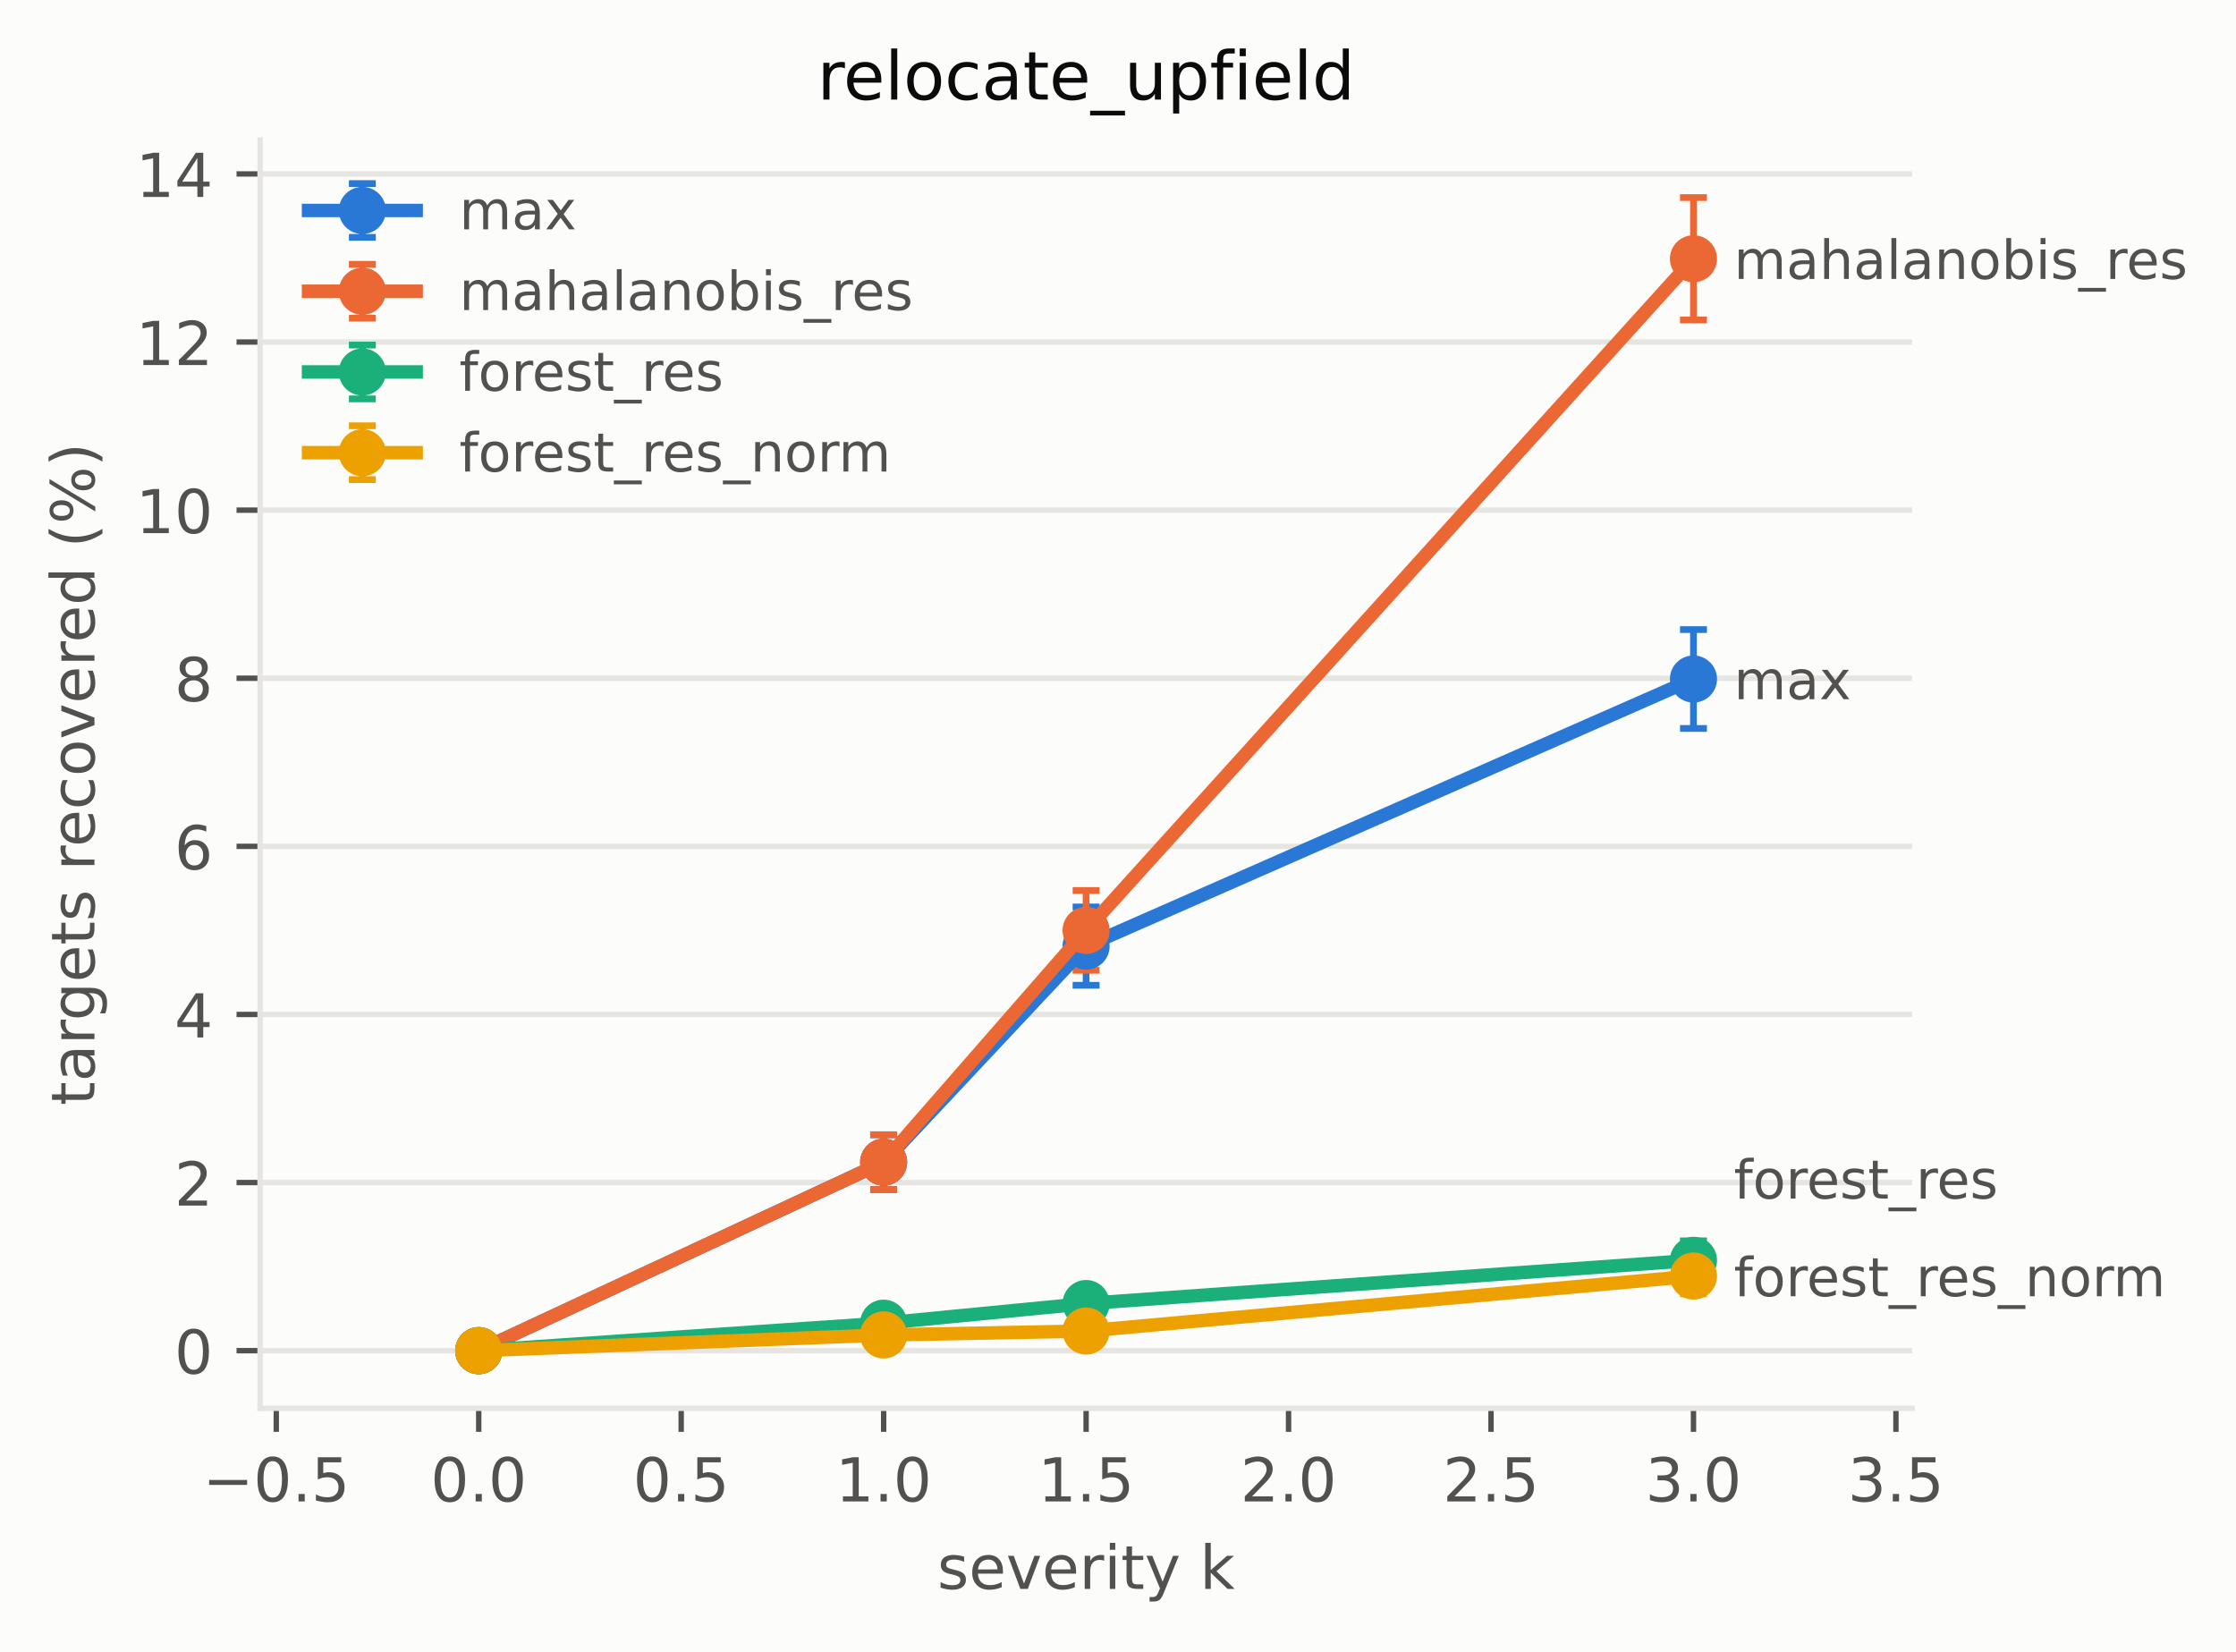
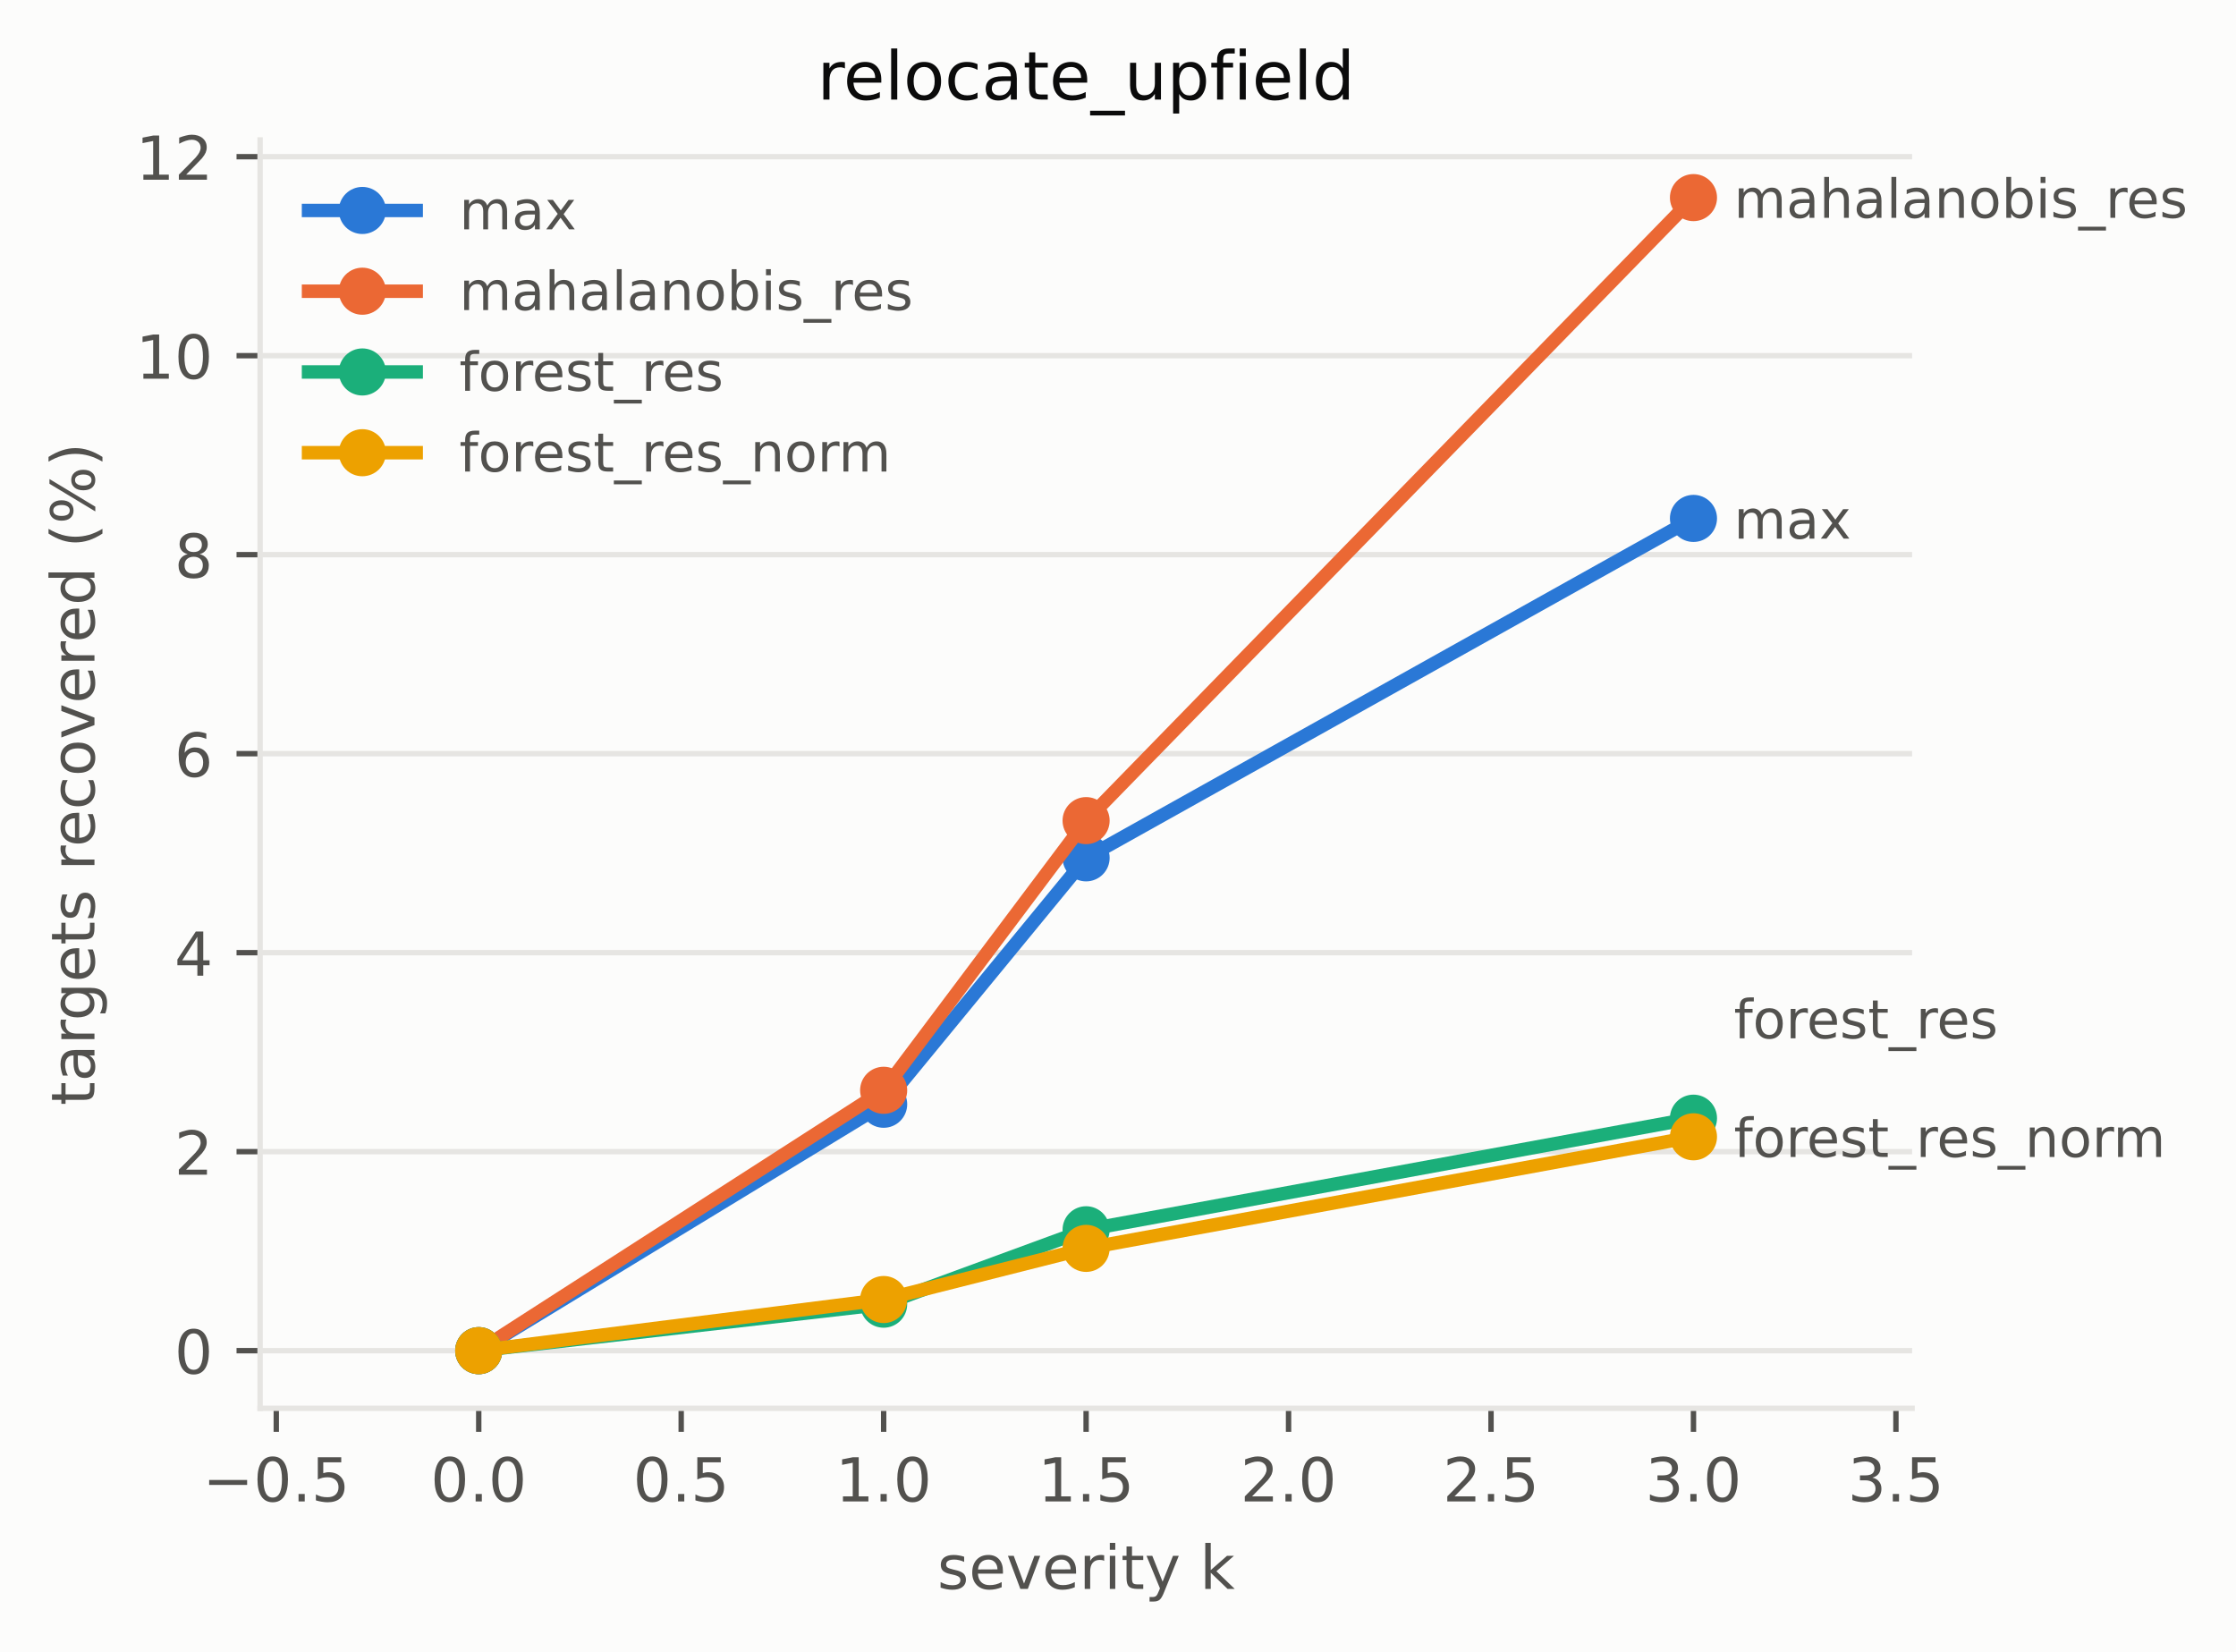
<svg xmlns="http://www.w3.org/2000/svg" xmlns:xlink="http://www.w3.org/1999/xlink" width="332.307pt" height="245.495pt" viewBox="0 0 332.307 245.495" version="1.1">
  <defs>
    <style type="text/css">*{stroke-linejoin: round; stroke-linecap: butt}</style>
  </defs>
  <g id="figure_1">
    <g id="patch_1">
      <path d="M 0 245.495 L 332.307 245.495 L 332.307 0 L 0 0 z " style="fill: #fcfcfb" />
    </g>
    <g id="axes_1">
      <g id="patch_2">
        <path d="M 38.653 209.294 L 284.173 209.294 L 284.173 20.798 L 38.653 20.798 z " style="fill: #fcfcfb" />
      </g>
      <g id="matplotlib.axis_1">
        <g id="xtick_1">
          <g id="line2d_1">
            <defs>
              <path id="m1c0cf310b4" d="M 0 0 L 0 3.5 " style="stroke: #52514e; stroke-width: 0.8" />
            </defs>
            <g>
              <use xlink:href="#m1c0cf310b4" x="41.06" y="209.294" style="fill: #52514e; stroke: #52514e; stroke-width: 0.8" />
            </g>
          </g>
          <g id="text_1">
            <text style="font-size: 9px; font-family: 'DejaVu Sans', 'Bitstream Vera Sans', 'Computer Modern Sans Serif', 'Lucida Grande', 'Verdana', 'Geneva', 'Lucid', 'Arial', 'Helvetica', 'Avant Garde', sans-serif; text-anchor: middle; fill: #52514e" x="41.06" y="223.132" transform="rotate(-0 41.06026 223.1323)">−0.5</text>
          </g>
        </g>
        <g id="xtick_2">
          <g id="line2d_2">
            <g>
              <use xlink:href="#m1c0cf310b4" x="71.148" y="209.294" style="fill: #52514e; stroke: #52514e; stroke-width: 0.8" />
            </g>
          </g>
          <g id="text_2">
            <text style="font-size: 9px; font-family: 'DejaVu Sans', 'Bitstream Vera Sans', 'Computer Modern Sans Serif', 'Lucida Grande', 'Verdana', 'Geneva', 'Lucid', 'Arial', 'Helvetica', 'Avant Garde', sans-serif; text-anchor: middle; fill: #52514e" x="71.148" y="223.132" transform="rotate(-0 71.1485 223.1323)">0.0</text>
          </g>
        </g>
        <g id="xtick_3">
          <g id="line2d_3">
            <g>
              <use xlink:href="#m1c0cf310b4" x="101.237" y="209.294" style="fill: #52514e; stroke: #52514e; stroke-width: 0.8" />
            </g>
          </g>
          <g id="text_3">
            <text style="font-size: 9px; font-family: 'DejaVu Sans', 'Bitstream Vera Sans', 'Computer Modern Sans Serif', 'Lucida Grande', 'Verdana', 'Geneva', 'Lucid', 'Arial', 'Helvetica', 'Avant Garde', sans-serif; text-anchor: middle; fill: #52514e" x="101.237" y="223.132" transform="rotate(-0 101.2367 223.1323)">0.5</text>
          </g>
        </g>
        <g id="xtick_4">
          <g id="line2d_4">
            <g>
              <use xlink:href="#m1c0cf310b4" x="131.325" y="209.294" style="fill: #52514e; stroke: #52514e; stroke-width: 0.8" />
            </g>
          </g>
          <g id="text_4">
            <text style="font-size: 9px; font-family: 'DejaVu Sans', 'Bitstream Vera Sans', 'Computer Modern Sans Serif', 'Lucida Grande', 'Verdana', 'Geneva', 'Lucid', 'Arial', 'Helvetica', 'Avant Garde', sans-serif; text-anchor: middle; fill: #52514e" x="131.325" y="223.132" transform="rotate(-0 131.325 223.1323)">1.0</text>
          </g>
        </g>
        <g id="xtick_5">
          <g id="line2d_5">
            <g>
              <use xlink:href="#m1c0cf310b4" x="161.413" y="209.294" style="fill: #52514e; stroke: #52514e; stroke-width: 0.8" />
            </g>
          </g>
          <g id="text_5">
            <text style="font-size: 9px; font-family: 'DejaVu Sans', 'Bitstream Vera Sans', 'Computer Modern Sans Serif', 'Lucida Grande', 'Verdana', 'Geneva', 'Lucid', 'Arial', 'Helvetica', 'Avant Garde', sans-serif; text-anchor: middle; fill: #52514e" x="161.413" y="223.132" transform="rotate(-0 161.4132 223.1323)">1.5</text>
          </g>
        </g>
        <g id="xtick_6">
          <g id="line2d_6">
            <g>
              <use xlink:href="#m1c0cf310b4" x="191.501" y="209.294" style="fill: #52514e; stroke: #52514e; stroke-width: 0.8" />
            </g>
          </g>
          <g id="text_6">
            <text style="font-size: 9px; font-family: 'DejaVu Sans', 'Bitstream Vera Sans', 'Computer Modern Sans Serif', 'Lucida Grande', 'Verdana', 'Geneva', 'Lucid', 'Arial', 'Helvetica', 'Avant Garde', sans-serif; text-anchor: middle; fill: #52514e" x="191.501" y="223.132" transform="rotate(-0 191.5014 223.1323)">2.0</text>
          </g>
        </g>
        <g id="xtick_7">
          <g id="line2d_7">
            <g>
              <use xlink:href="#m1c0cf310b4" x="221.59" y="209.294" style="fill: #52514e; stroke: #52514e; stroke-width: 0.8" />
            </g>
          </g>
          <g id="text_7">
            <text style="font-size: 9px; font-family: 'DejaVu Sans', 'Bitstream Vera Sans', 'Computer Modern Sans Serif', 'Lucida Grande', 'Verdana', 'Geneva', 'Lucid', 'Arial', 'Helvetica', 'Avant Garde', sans-serif; text-anchor: middle; fill: #52514e" x="221.59" y="223.132" transform="rotate(-0 221.5897 223.1323)">2.5</text>
          </g>
        </g>
        <g id="xtick_8">
          <g id="line2d_8">
            <g>
              <use xlink:href="#m1c0cf310b4" x="251.678" y="209.294" style="fill: #52514e; stroke: #52514e; stroke-width: 0.8" />
            </g>
          </g>
          <g id="text_8">
            <text style="font-size: 9px; font-family: 'DejaVu Sans', 'Bitstream Vera Sans', 'Computer Modern Sans Serif', 'Lucida Grande', 'Verdana', 'Geneva', 'Lucid', 'Arial', 'Helvetica', 'Avant Garde', sans-serif; text-anchor: middle; fill: #52514e" x="251.678" y="223.132" transform="rotate(-0 251.6779 223.1323)">3.0</text>
          </g>
        </g>
        <g id="xtick_9">
          <g id="line2d_9">
            <g>
              <use xlink:href="#m1c0cf310b4" x="281.766" y="209.294" style="fill: #52514e; stroke: #52514e; stroke-width: 0.8" />
            </g>
          </g>
          <g id="text_9">
            <text style="font-size: 9px; font-family: 'DejaVu Sans', 'Bitstream Vera Sans', 'Computer Modern Sans Serif', 'Lucida Grande', 'Verdana', 'Geneva', 'Lucid', 'Arial', 'Helvetica', 'Avant Garde', sans-serif; text-anchor: middle; fill: #52514e" x="281.766" y="223.132" transform="rotate(-0 281.7661 223.1323)">3.5</text>
          </g>
        </g>
        <g id="text_10">
          <text style="font-size: 9px; font-family: 'DejaVu Sans', 'Bitstream Vera Sans', 'Computer Modern Sans Serif', 'Lucida Grande', 'Verdana', 'Geneva', 'Lucid', 'Arial', 'Helvetica', 'Avant Garde', sans-serif; text-anchor: middle; fill: #52514e" x="161.413" y="236.133" transform="rotate(-0 161.4132 236.133)">severity k</text>
        </g>
      </g>
      <g id="matplotlib.axis_2">
        <g id="ytick_1">
          <g id="line2d_10">
            <path d="M 38.653 200.726 L 284.173 200.726 " clip-path="url(#pa09d93c2f1)" style="fill: none; stroke: #e6e5e2; stroke-width: 0.8; stroke-linecap: square" />
          </g>
          <g id="line2d_11">
            <defs>
              <path id="m9482fce99a" d="M 0 0 L -3.5 0 " style="stroke: #52514e; stroke-width: 0.8" />
            </defs>
            <g>
              <use xlink:href="#m9482fce99a" x="38.653" y="200.726" style="fill: #52514e; stroke: #52514e; stroke-width: 0.8" />
            </g>
          </g>
          <g id="text_11">
            <text style="font-size: 9px; font-family: 'DejaVu Sans', 'Bitstream Vera Sans', 'Computer Modern Sans Serif', 'Lucida Grande', 'Verdana', 'Geneva', 'Lucid', 'Arial', 'Helvetica', 'Avant Garde', sans-serif; text-anchor: end; fill: #52514e" x="31.653" y="204.145" transform="rotate(-0 31.6532 204.1454)">0</text>
          </g>
        </g>
        <g id="ytick_2">
          <g id="line2d_12">
-             <path d="M 38.653 175.744 L 284.173 175.744 " clip-path="url(#pa09d93c2f1)" style="fill: none; stroke: #e6e5e2; stroke-width: 0.8; stroke-linecap: square" />
+             <path d="M 38.653 171.153 L 284.173 171.153 " clip-path="url(#pa09d93c2f1)" style="fill: none; stroke: #e6e5e2; stroke-width: 0.8; stroke-linecap: square" />
          </g>
          <g id="line2d_13">
            <g>
-               <use xlink:href="#m9482fce99a" x="38.653" y="175.744" style="fill: #52514e; stroke: #52514e; stroke-width: 0.8" />
+               <use xlink:href="#m9482fce99a" x="38.653" y="171.153" style="fill: #52514e; stroke: #52514e; stroke-width: 0.8" />
            </g>
          </g>
          <g id="text_12">
-             <text style="font-size: 9px; font-family: 'DejaVu Sans', 'Bitstream Vera Sans', 'Computer Modern Sans Serif', 'Lucida Grande', 'Verdana', 'Geneva', 'Lucid', 'Arial', 'Helvetica', 'Avant Garde', sans-serif; text-anchor: end; fill: #52514e" x="31.653" y="179.163" transform="rotate(-0 31.6532 179.1628)">2</text>
+             <text style="font-size: 9px; font-family: 'DejaVu Sans', 'Bitstream Vera Sans', 'Computer Modern Sans Serif', 'Lucida Grande', 'Verdana', 'Geneva', 'Lucid', 'Arial', 'Helvetica', 'Avant Garde', sans-serif; text-anchor: end; fill: #52514e" x="31.653" y="174.572" transform="rotate(-0 31.6532 174.572)">2</text>
          </g>
        </g>
        <g id="ytick_3">
          <g id="line2d_14">
-             <path d="M 38.653 150.761 L 284.173 150.761 " clip-path="url(#pa09d93c2f1)" style="fill: none; stroke: #e6e5e2; stroke-width: 0.8; stroke-linecap: square" />
+             <path d="M 38.653 141.58 L 284.173 141.58 " clip-path="url(#pa09d93c2f1)" style="fill: none; stroke: #e6e5e2; stroke-width: 0.8; stroke-linecap: square" />
          </g>
          <g id="line2d_15">
            <g>
-               <use xlink:href="#m9482fce99a" x="38.653" y="150.761" style="fill: #52514e; stroke: #52514e; stroke-width: 0.8" />
+               <use xlink:href="#m9482fce99a" x="38.653" y="141.58" style="fill: #52514e; stroke: #52514e; stroke-width: 0.8" />
            </g>
          </g>
          <g id="text_13">
-             <text style="font-size: 9px; font-family: 'DejaVu Sans', 'Bitstream Vera Sans', 'Computer Modern Sans Serif', 'Lucida Grande', 'Verdana', 'Geneva', 'Lucid', 'Arial', 'Helvetica', 'Avant Garde', sans-serif; text-anchor: end; fill: #52514e" x="31.653" y="154.18" transform="rotate(-0 31.6532 154.1803)">4</text>
+             <text style="font-size: 9px; font-family: 'DejaVu Sans', 'Bitstream Vera Sans', 'Computer Modern Sans Serif', 'Lucida Grande', 'Verdana', 'Geneva', 'Lucid', 'Arial', 'Helvetica', 'Avant Garde', sans-serif; text-anchor: end; fill: #52514e" x="31.653" y="144.999" transform="rotate(-0 31.6532 144.9985)">4</text>
          </g>
        </g>
        <g id="ytick_4">
          <g id="line2d_16">
-             <path d="M 38.653 125.779 L 284.173 125.779 " clip-path="url(#pa09d93c2f1)" style="fill: none; stroke: #e6e5e2; stroke-width: 0.8; stroke-linecap: square" />
+             <path d="M 38.653 112.006 L 284.173 112.006 " clip-path="url(#pa09d93c2f1)" style="fill: none; stroke: #e6e5e2; stroke-width: 0.8; stroke-linecap: square" />
          </g>
          <g id="line2d_17">
            <g>
-               <use xlink:href="#m9482fce99a" x="38.653" y="125.779" style="fill: #52514e; stroke: #52514e; stroke-width: 0.8" />
+               <use xlink:href="#m9482fce99a" x="38.653" y="112.006" style="fill: #52514e; stroke: #52514e; stroke-width: 0.8" />
            </g>
          </g>
          <g id="text_14">
-             <text style="font-size: 9px; font-family: 'DejaVu Sans', 'Bitstream Vera Sans', 'Computer Modern Sans Serif', 'Lucida Grande', 'Verdana', 'Geneva', 'Lucid', 'Arial', 'Helvetica', 'Avant Garde', sans-serif; text-anchor: end; fill: #52514e" x="31.653" y="129.198" transform="rotate(-0 31.6532 129.1977)">6</text>
+             <text style="font-size: 9px; font-family: 'DejaVu Sans', 'Bitstream Vera Sans', 'Computer Modern Sans Serif', 'Lucida Grande', 'Verdana', 'Geneva', 'Lucid', 'Arial', 'Helvetica', 'Avant Garde', sans-serif; text-anchor: end; fill: #52514e" x="31.653" y="115.425" transform="rotate(-0 31.6532 115.4251)">6</text>
          </g>
        </g>
        <g id="ytick_5">
          <g id="line2d_18">
-             <path d="M 38.653 100.796 L 284.173 100.796 " clip-path="url(#pa09d93c2f1)" style="fill: none; stroke: #e6e5e2; stroke-width: 0.8; stroke-linecap: square" />
+             <path d="M 38.653 82.433 L 284.173 82.433 " clip-path="url(#pa09d93c2f1)" style="fill: none; stroke: #e6e5e2; stroke-width: 0.8; stroke-linecap: square" />
          </g>
          <g id="line2d_19">
            <g>
-               <use xlink:href="#m9482fce99a" x="38.653" y="100.796" style="fill: #52514e; stroke: #52514e; stroke-width: 0.8" />
+               <use xlink:href="#m9482fce99a" x="38.653" y="82.433" style="fill: #52514e; stroke: #52514e; stroke-width: 0.8" />
            </g>
          </g>
          <g id="text_15">
-             <text style="font-size: 9px; font-family: 'DejaVu Sans', 'Bitstream Vera Sans', 'Computer Modern Sans Serif', 'Lucida Grande', 'Verdana', 'Geneva', 'Lucid', 'Arial', 'Helvetica', 'Avant Garde', sans-serif; text-anchor: end; fill: #52514e" x="31.653" y="104.215" transform="rotate(-0 31.6532 104.2152)">8</text>
+             <text style="font-size: 9px; font-family: 'DejaVu Sans', 'Bitstream Vera Sans', 'Computer Modern Sans Serif', 'Lucida Grande', 'Verdana', 'Geneva', 'Lucid', 'Arial', 'Helvetica', 'Avant Garde', sans-serif; text-anchor: end; fill: #52514e" x="31.653" y="85.852" transform="rotate(-0 31.6532 85.8517)">8</text>
          </g>
        </g>
        <g id="ytick_6">
          <g id="line2d_20">
-             <path d="M 38.653 75.814 L 284.173 75.814 " clip-path="url(#pa09d93c2f1)" style="fill: none; stroke: #e6e5e2; stroke-width: 0.8; stroke-linecap: square" />
+             <path d="M 38.653 52.859 L 284.173 52.859 " clip-path="url(#pa09d93c2f1)" style="fill: none; stroke: #e6e5e2; stroke-width: 0.8; stroke-linecap: square" />
          </g>
          <g id="line2d_21">
            <g>
-               <use xlink:href="#m9482fce99a" x="38.653" y="75.814" style="fill: #52514e; stroke: #52514e; stroke-width: 0.8" />
+               <use xlink:href="#m9482fce99a" x="38.653" y="52.859" style="fill: #52514e; stroke: #52514e; stroke-width: 0.8" />
            </g>
          </g>
          <g id="text_16">
-             <text style="font-size: 9px; font-family: 'DejaVu Sans', 'Bitstream Vera Sans', 'Computer Modern Sans Serif', 'Lucida Grande', 'Verdana', 'Geneva', 'Lucid', 'Arial', 'Helvetica', 'Avant Garde', sans-serif; text-anchor: end; fill: #52514e" x="31.653" y="79.233" transform="rotate(-0 31.6532 79.23263)">10</text>
+             <text style="font-size: 9px; font-family: 'DejaVu Sans', 'Bitstream Vera Sans', 'Computer Modern Sans Serif', 'Lucida Grande', 'Verdana', 'Geneva', 'Lucid', 'Arial', 'Helvetica', 'Avant Garde', sans-serif; text-anchor: end; fill: #52514e" x="31.653" y="56.278" transform="rotate(-0 31.6532 56.27829)">10</text>
          </g>
        </g>
        <g id="ytick_7">
          <g id="line2d_22">
-             <path d="M 38.653 50.831 L 284.173 50.831 " clip-path="url(#pa09d93c2f1)" style="fill: none; stroke: #e6e5e2; stroke-width: 0.8; stroke-linecap: square" />
+             <path d="M 38.653 23.286 L 284.173 23.286 " clip-path="url(#pa09d93c2f1)" style="fill: none; stroke: #e6e5e2; stroke-width: 0.8; stroke-linecap: square" />
          </g>
          <g id="line2d_23">
            <g>
-               <use xlink:href="#m9482fce99a" x="38.653" y="50.831" style="fill: #52514e; stroke: #52514e; stroke-width: 0.8" />
+               <use xlink:href="#m9482fce99a" x="38.653" y="23.286" style="fill: #52514e; stroke: #52514e; stroke-width: 0.8" />
            </g>
          </g>
          <g id="text_17">
-             <text style="font-size: 9px; font-family: 'DejaVu Sans', 'Bitstream Vera Sans', 'Computer Modern Sans Serif', 'Lucida Grande', 'Verdana', 'Geneva', 'Lucid', 'Arial', 'Helvetica', 'Avant Garde', sans-serif; text-anchor: end; fill: #52514e" x="31.653" y="54.25" transform="rotate(-0 31.6532 54.25008)">12</text>
-           </g>
-         </g>
-         <g id="ytick_8">
-           <g id="line2d_24">
-             <path d="M 38.653 25.849 L 284.173 25.849 " clip-path="url(#pa09d93c2f1)" style="fill: none; stroke: #e6e5e2; stroke-width: 0.8; stroke-linecap: square" />
-           </g>
-           <g id="line2d_25">
-             <g>
-               <use xlink:href="#m9482fce99a" x="38.653" y="25.849" style="fill: #52514e; stroke: #52514e; stroke-width: 0.8" />
-             </g>
-           </g>
-           <g id="text_18">
-             <text style="font-size: 9px; font-family: 'DejaVu Sans', 'Bitstream Vera Sans', 'Computer Modern Sans Serif', 'Lucida Grande', 'Verdana', 'Geneva', 'Lucid', 'Arial', 'Helvetica', 'Avant Garde', sans-serif; text-anchor: end; fill: #52514e" x="31.653" y="29.268" transform="rotate(-0 31.6532 29.26753)">14</text>
-           </g>
-         </g>
-         <g id="text_19">
+             <text style="font-size: 9px; font-family: 'DejaVu Sans', 'Bitstream Vera Sans', 'Computer Modern Sans Serif', 'Lucida Grande', 'Verdana', 'Geneva', 'Lucid', 'Arial', 'Helvetica', 'Avant Garde', sans-serif; text-anchor: end; fill: #52514e" x="31.653" y="26.705" transform="rotate(-0 31.6532 26.70487)">12</text>
+           </g>
+         </g>
+         <g id="text_18">
          <text style="font-size: 9px; font-family: 'DejaVu Sans', 'Bitstream Vera Sans', 'Computer Modern Sans Serif', 'Lucida Grande', 'Verdana', 'Geneva', 'Lucid', 'Arial', 'Helvetica', 'Avant Garde', sans-serif; text-anchor: middle; fill: #52514e" x="14.039" y="115.046" transform="rotate(-90 14.03859 115.0464)">targets recovered (%)</text>
        </g>
      </g>
-       <g id="LineCollection_1">
-         <path d="M 71.148 200.726 L 71.148 200.726 " clip-path="url(#pa09d93c2f1)" style="fill: none; stroke: #2a78d6" />
-         <path d="M 131.325 176.78 L 131.325 168.637 " clip-path="url(#pa09d93c2f1)" style="fill: none; stroke: #2a78d6" />
-         <path d="M 161.413 146.427 L 161.413 134.783 " clip-path="url(#pa09d93c2f1)" style="fill: none; stroke: #2a78d6" />
-         <path d="M 251.678 108.26 L 251.678 93.566 " clip-path="url(#pa09d93c2f1)" style="fill: none; stroke: #2a78d6" />
-       </g>
-       <g id="line2d_26">
-         <defs>
-           <path id="m4d4933773e" d="M 2 0 L -2 -0 " style="stroke: #2a78d6" />
-         </defs>
-         <g clip-path="url(#pa09d93c2f1)">
-           <use xlink:href="#m4d4933773e" x="71.148" y="200.726" style="fill: #2a78d6; stroke: #2a78d6" />
-           <use xlink:href="#m4d4933773e" x="131.325" y="176.78" style="fill: #2a78d6; stroke: #2a78d6" />
-           <use xlink:href="#m4d4933773e" x="161.413" y="146.427" style="fill: #2a78d6; stroke: #2a78d6" />
-           <use xlink:href="#m4d4933773e" x="251.678" y="108.26" style="fill: #2a78d6; stroke: #2a78d6" />
-         </g>
-       </g>
-       <g id="line2d_27">
-         <g clip-path="url(#pa09d93c2f1)">
-           <use xlink:href="#m4d4933773e" x="71.148" y="200.726" style="fill: #2a78d6; stroke: #2a78d6" />
-           <use xlink:href="#m4d4933773e" x="131.325" y="168.637" style="fill: #2a78d6; stroke: #2a78d6" />
-           <use xlink:href="#m4d4933773e" x="161.413" y="134.783" style="fill: #2a78d6; stroke: #2a78d6" />
-           <use xlink:href="#m4d4933773e" x="251.678" y="93.566" style="fill: #2a78d6; stroke: #2a78d6" />
-         </g>
-       </g>
-       <g id="LineCollection_2">
-         <path d="M 71.148 200.726 L 71.148 200.726 " clip-path="url(#pa09d93c2f1)" style="fill: none; stroke: #eb6834" />
-         <path d="M 131.325 176.78 L 131.325 168.637 " clip-path="url(#pa09d93c2f1)" style="fill: none; stroke: #eb6834" />
-         <path d="M 161.413 144.196 L 161.413 132.344 " clip-path="url(#pa09d93c2f1)" style="fill: none; stroke: #eb6834" />
-         <path d="M 251.678 47.547 L 251.678 29.366 " clip-path="url(#pa09d93c2f1)" style="fill: none; stroke: #eb6834" />
-       </g>
-       <g id="line2d_28">
-         <defs>
-           <path id="m9eb09d67c7" d="M 2 0 L -2 -0 " style="stroke: #eb6834" />
-         </defs>
-         <g clip-path="url(#pa09d93c2f1)">
-           <use xlink:href="#m9eb09d67c7" x="71.148" y="200.726" style="fill: #eb6834; stroke: #eb6834" />
-           <use xlink:href="#m9eb09d67c7" x="131.325" y="176.78" style="fill: #eb6834; stroke: #eb6834" />
-           <use xlink:href="#m9eb09d67c7" x="161.413" y="144.196" style="fill: #eb6834; stroke: #eb6834" />
-           <use xlink:href="#m9eb09d67c7" x="251.678" y="47.547" style="fill: #eb6834; stroke: #eb6834" />
-         </g>
-       </g>
-       <g id="line2d_29">
-         <g clip-path="url(#pa09d93c2f1)">
-           <use xlink:href="#m9eb09d67c7" x="71.148" y="200.726" style="fill: #eb6834; stroke: #eb6834" />
-           <use xlink:href="#m9eb09d67c7" x="131.325" y="168.637" style="fill: #eb6834; stroke: #eb6834" />
-           <use xlink:href="#m9eb09d67c7" x="161.413" y="132.344" style="fill: #eb6834; stroke: #eb6834" />
-           <use xlink:href="#m9eb09d67c7" x="251.678" y="29.366" style="fill: #eb6834; stroke: #eb6834" />
-         </g>
-       </g>
-       <g id="LineCollection_3">
-         <path d="M 71.148 200.726 L 71.148 200.726 " clip-path="url(#pa09d93c2f1)" style="fill: none; stroke: #1baf7a" />
-         <path d="M 131.325 198.385 L 131.325 194.896 " clip-path="url(#pa09d93c2f1)" style="fill: none; stroke: #1baf7a" />
-         <path d="M 161.413 195.895 L 161.413 191.549 " clip-path="url(#pa09d93c2f1)" style="fill: none; stroke: #1baf7a" />
-         <path d="M 251.678 190.197 L 251.678 184.405 " clip-path="url(#pa09d93c2f1)" style="fill: none; stroke: #1baf7a" />
-       </g>
-       <g id="line2d_30">
-         <defs>
-           <path id="m4381ba1775" d="M 2 0 L -2 -0 " style="stroke: #1baf7a" />
-         </defs>
-         <g clip-path="url(#pa09d93c2f1)">
-           <use xlink:href="#m4381ba1775" x="71.148" y="200.726" style="fill: #1baf7a; stroke: #1baf7a" />
-           <use xlink:href="#m4381ba1775" x="131.325" y="198.385" style="fill: #1baf7a; stroke: #1baf7a" />
-           <use xlink:href="#m4381ba1775" x="161.413" y="195.895" style="fill: #1baf7a; stroke: #1baf7a" />
-           <use xlink:href="#m4381ba1775" x="251.678" y="190.197" style="fill: #1baf7a; stroke: #1baf7a" />
-         </g>
-       </g>
-       <g id="line2d_31">
-         <g clip-path="url(#pa09d93c2f1)">
-           <use xlink:href="#m4381ba1775" x="71.148" y="200.726" style="fill: #1baf7a; stroke: #1baf7a" />
-           <use xlink:href="#m4381ba1775" x="131.325" y="194.896" style="fill: #1baf7a; stroke: #1baf7a" />
-           <use xlink:href="#m4381ba1775" x="161.413" y="191.549" style="fill: #1baf7a; stroke: #1baf7a" />
-           <use xlink:href="#m4381ba1775" x="251.678" y="184.405" style="fill: #1baf7a; stroke: #1baf7a" />
-         </g>
-       </g>
-       <g id="LineCollection_4">
-         <path d="M 71.148 200.726 L 71.148 200.726 " clip-path="url(#pa09d93c2f1)" style="fill: none; stroke: #eda100" />
-         <path d="M 131.325 199.817 L 131.325 196.967 " clip-path="url(#pa09d93c2f1)" style="fill: none; stroke: #eda100" />
-         <path d="M 161.413 199.347 L 161.413 196.269 " clip-path="url(#pa09d93c2f1)" style="fill: none; stroke: #eda100" />
-         <path d="M 251.678 192.293 L 251.678 186.979 " clip-path="url(#pa09d93c2f1)" style="fill: none; stroke: #eda100" />
-       </g>
-       <g id="line2d_32">
-         <defs>
-           <path id="m5cf9e81bf8" d="M 2 0 L -2 -0 " style="stroke: #eda100" />
-         </defs>
-         <g clip-path="url(#pa09d93c2f1)">
-           <use xlink:href="#m5cf9e81bf8" x="71.148" y="200.726" style="fill: #eda100; stroke: #eda100" />
-           <use xlink:href="#m5cf9e81bf8" x="131.325" y="199.817" style="fill: #eda100; stroke: #eda100" />
-           <use xlink:href="#m5cf9e81bf8" x="161.413" y="199.347" style="fill: #eda100; stroke: #eda100" />
-           <use xlink:href="#m5cf9e81bf8" x="251.678" y="192.293" style="fill: #eda100; stroke: #eda100" />
-         </g>
-       </g>
-       <g id="line2d_33">
-         <g clip-path="url(#pa09d93c2f1)">
-           <use xlink:href="#m5cf9e81bf8" x="71.148" y="200.726" style="fill: #eda100; stroke: #eda100" />
-           <use xlink:href="#m5cf9e81bf8" x="131.325" y="196.967" style="fill: #eda100; stroke: #eda100" />
-           <use xlink:href="#m5cf9e81bf8" x="161.413" y="196.269" style="fill: #eda100; stroke: #eda100" />
-           <use xlink:href="#m5cf9e81bf8" x="251.678" y="186.979" style="fill: #eda100; stroke: #eda100" />
-         </g>
-       </g>
-       <g id="line2d_34">
-         <path d="M 71.148 200.726 L 131.325 172.709 L 161.413 140.605 L 251.678 100.913 " clip-path="url(#pa09d93c2f1)" style="fill: none; stroke: #2a78d6; stroke-width: 2; stroke-linecap: square" />
+       <g id="line2d_24">
+         <path d="M 71.148 200.726 L 131.325 164.105 L 161.413 127.484 L 251.678 77.043 " clip-path="url(#pa09d93c2f1)" style="fill: none; stroke: #2a78d6; stroke-width: 2; stroke-linecap: square" />
        <defs>
          <path id="m87b39bc6f3" d="M 0 3 C 0.796 3 1.559 2.684 2.121 2.121 C 2.684 1.559 3 0.796 3 0 C 3 -0.796 2.684 -1.559 2.121 -2.121 C 1.559 -2.684 0.796 -3 0 -3 C -0.796 -3 -1.559 -2.684 -2.121 -2.121 C -2.684 -1.559 -3 -0.796 -3 0 C -3 0.796 -2.684 1.559 -2.121 2.121 C -1.559 2.684 -0.796 3 0 3 z " style="stroke: #2a78d6" />
        </defs>
        <g clip-path="url(#pa09d93c2f1)">
          <use xlink:href="#m87b39bc6f3" x="71.148" y="200.726" style="fill: #2a78d6; stroke: #2a78d6" />
-           <use xlink:href="#m87b39bc6f3" x="131.325" y="172.709" style="fill: #2a78d6; stroke: #2a78d6" />
-           <use xlink:href="#m87b39bc6f3" x="161.413" y="140.605" style="fill: #2a78d6; stroke: #2a78d6" />
-           <use xlink:href="#m87b39bc6f3" x="251.678" y="100.913" style="fill: #2a78d6; stroke: #2a78d6" />
-         </g>
-       </g>
-       <g id="line2d_35">
-         <path d="M 71.148 200.726 L 131.325 172.709 L 161.413 138.27 L 251.678 38.457 " clip-path="url(#pa09d93c2f1)" style="fill: none; stroke: #eb6834; stroke-width: 2; stroke-linecap: square" />
+           <use xlink:href="#m87b39bc6f3" x="131.325" y="164.105" style="fill: #2a78d6; stroke: #2a78d6" />
+           <use xlink:href="#m87b39bc6f3" x="161.413" y="127.484" style="fill: #2a78d6; stroke: #2a78d6" />
+           <use xlink:href="#m87b39bc6f3" x="251.678" y="77.043" style="fill: #2a78d6; stroke: #2a78d6" />
+         </g>
+       </g>
+       <g id="line2d_25">
+         <path d="M 71.148 200.726 L 131.325 162.032 L 161.413 121.956 L 251.678 29.366 " clip-path="url(#pa09d93c2f1)" style="fill: none; stroke: #eb6834; stroke-width: 2; stroke-linecap: square" />
        <defs>
          <path id="m221498b6f1" d="M 0 3 C 0.796 3 1.559 2.684 2.121 2.121 C 2.684 1.559 3 0.796 3 0 C 3 -0.796 2.684 -1.559 2.121 -2.121 C 1.559 -2.684 0.796 -3 0 -3 C -0.796 -3 -1.559 -2.684 -2.121 -2.121 C -2.684 -1.559 -3 -0.796 -3 0 C -3 0.796 -2.684 1.559 -2.121 2.121 C -1.559 2.684 -0.796 3 0 3 z " style="stroke: #eb6834" />
        </defs>
        <g clip-path="url(#pa09d93c2f1)">
          <use xlink:href="#m221498b6f1" x="71.148" y="200.726" style="fill: #eb6834; stroke: #eb6834" />
-           <use xlink:href="#m221498b6f1" x="131.325" y="172.709" style="fill: #eb6834; stroke: #eb6834" />
-           <use xlink:href="#m221498b6f1" x="161.413" y="138.27" style="fill: #eb6834; stroke: #eb6834" />
-           <use xlink:href="#m221498b6f1" x="251.678" y="38.457" style="fill: #eb6834; stroke: #eb6834" />
-         </g>
-       </g>
-       <g id="line2d_36">
-         <path d="M 71.148 200.726 L 131.325 196.641 L 161.413 193.722 L 251.678 187.301 " clip-path="url(#pa09d93c2f1)" style="fill: none; stroke: #1baf7a; stroke-width: 2; stroke-linecap: square" />
+           <use xlink:href="#m221498b6f1" x="131.325" y="162.032" style="fill: #eb6834; stroke: #eb6834" />
+           <use xlink:href="#m221498b6f1" x="161.413" y="121.956" style="fill: #eb6834; stroke: #eb6834" />
+           <use xlink:href="#m221498b6f1" x="251.678" y="29.366" style="fill: #eb6834; stroke: #eb6834" />
+         </g>
+       </g>
+       <g id="line2d_26">
+         <path d="M 71.148 200.726 L 131.325 193.817 L 161.413 182.761 L 251.678 166.178 " clip-path="url(#pa09d93c2f1)" style="fill: none; stroke: #1baf7a; stroke-width: 2; stroke-linecap: square" />
        <defs>
          <path id="m046e1da516" d="M 0 3 C 0.796 3 1.559 2.684 2.121 2.121 C 2.684 1.559 3 0.796 3 0 C 3 -0.796 2.684 -1.559 2.121 -2.121 C 1.559 -2.684 0.796 -3 0 -3 C -0.796 -3 -1.559 -2.684 -2.121 -2.121 C -2.684 -1.559 -3 -0.796 -3 0 C -3 0.796 -2.684 1.559 -2.121 2.121 C -1.559 2.684 -0.796 3 0 3 z " style="stroke: #1baf7a" />
        </defs>
        <g clip-path="url(#pa09d93c2f1)">
          <use xlink:href="#m046e1da516" x="71.148" y="200.726" style="fill: #1baf7a; stroke: #1baf7a" />
-           <use xlink:href="#m046e1da516" x="131.325" y="196.641" style="fill: #1baf7a; stroke: #1baf7a" />
-           <use xlink:href="#m046e1da516" x="161.413" y="193.722" style="fill: #1baf7a; stroke: #1baf7a" />
-           <use xlink:href="#m046e1da516" x="251.678" y="187.301" style="fill: #1baf7a; stroke: #1baf7a" />
-         </g>
-       </g>
-       <g id="line2d_37">
-         <path d="M 71.148 200.726 L 131.325 198.392 L 161.413 197.808 L 251.678 189.636 " clip-path="url(#pa09d93c2f1)" style="fill: none; stroke: #eda100; stroke-width: 2; stroke-linecap: square" />
+           <use xlink:href="#m046e1da516" x="131.325" y="193.817" style="fill: #1baf7a; stroke: #1baf7a" />
+           <use xlink:href="#m046e1da516" x="161.413" y="182.761" style="fill: #1baf7a; stroke: #1baf7a" />
+           <use xlink:href="#m046e1da516" x="251.678" y="166.178" style="fill: #1baf7a; stroke: #1baf7a" />
+         </g>
+       </g>
+       <g id="line2d_27">
+         <path d="M 71.148 200.726 L 131.325 193.126 L 161.413 185.525 L 251.678 168.942 " clip-path="url(#pa09d93c2f1)" style="fill: none; stroke: #eda100; stroke-width: 2; stroke-linecap: square" />
        <defs>
          <path id="m26f9c0cba7" d="M 0 3 C 0.796 3 1.559 2.684 2.121 2.121 C 2.684 1.559 3 0.796 3 0 C 3 -0.796 2.684 -1.559 2.121 -2.121 C 1.559 -2.684 0.796 -3 0 -3 C -0.796 -3 -1.559 -2.684 -2.121 -2.121 C -2.684 -1.559 -3 -0.796 -3 0 C -3 0.796 -2.684 1.559 -2.121 2.121 C -1.559 2.684 -0.796 3 0 3 z " style="stroke: #eda100" />
        </defs>
        <g clip-path="url(#pa09d93c2f1)">
          <use xlink:href="#m26f9c0cba7" x="71.148" y="200.726" style="fill: #eda100; stroke: #eda100" />
-           <use xlink:href="#m26f9c0cba7" x="131.325" y="198.392" style="fill: #eda100; stroke: #eda100" />
-           <use xlink:href="#m26f9c0cba7" x="161.413" y="197.808" style="fill: #eda100; stroke: #eda100" />
-           <use xlink:href="#m26f9c0cba7" x="251.678" y="189.636" style="fill: #eda100; stroke: #eda100" />
+           <use xlink:href="#m26f9c0cba7" x="131.325" y="193.126" style="fill: #eda100; stroke: #eda100" />
+           <use xlink:href="#m26f9c0cba7" x="161.413" y="185.525" style="fill: #eda100; stroke: #eda100" />
+           <use xlink:href="#m26f9c0cba7" x="251.678" y="168.942" style="fill: #eda100; stroke: #eda100" />
        </g>
      </g>
      <g id="patch_3">
        <path d="M 38.653 209.294 L 38.653 20.798 " style="fill: none; stroke: #e6e5e2; stroke-width: 0.8; stroke-linejoin: miter; stroke-linecap: square" />
      </g>
      <g id="patch_4">
        <path d="M 38.653 209.294 L 284.173 209.294 " style="fill: none; stroke: #e6e5e2; stroke-width: 0.8; stroke-linejoin: miter; stroke-linecap: square" />
      </g>
+       <g id="text_19">
+         <text style="font-size: 8px; font-family: 'DejaVu Sans', 'Bitstream Vera Sans', 'Computer Modern Sans Serif', 'Lucida Grande', 'Verdana', 'Geneva', 'Lucid', 'Arial', 'Helvetica', 'Avant Garde', sans-serif; text-anchor: start; fill: #52514e" x="257.678" y="171.942" transform="rotate(-0 257.6779 171.9419)">forest_res_norm</text>
+       </g>
      <g id="text_20">
-         <text style="font-size: 8px; font-family: 'DejaVu Sans', 'Bitstream Vera Sans', 'Computer Modern Sans Serif', 'Lucida Grande', 'Verdana', 'Geneva', 'Lucid', 'Arial', 'Helvetica', 'Avant Garde', sans-serif; text-anchor: start; fill: #52514e" x="257.678" y="192.636" transform="rotate(-0 257.6779 192.6361)">forest_res_norm</text>
+         <text style="font-size: 8px; font-family: 'DejaVu Sans', 'Bitstream Vera Sans', 'Computer Modern Sans Serif', 'Lucida Grande', 'Verdana', 'Geneva', 'Lucid', 'Arial', 'Helvetica', 'Avant Garde', sans-serif; text-anchor: start; fill: #52514e" x="257.678" y="154.308" transform="rotate(-0 257.6779 154.3084)">forest_res</text>
      </g>
      <g id="text_21">
-         <text style="font-size: 8px; font-family: 'DejaVu Sans', 'Bitstream Vera Sans', 'Computer Modern Sans Serif', 'Lucida Grande', 'Verdana', 'Geneva', 'Lucid', 'Arial', 'Helvetica', 'Avant Garde', sans-serif; text-anchor: start; fill: #52514e" x="257.678" y="178.125" transform="rotate(-0 257.6779 178.1252)">forest_res</text>
+         <text style="font-size: 8px; font-family: 'DejaVu Sans', 'Bitstream Vera Sans', 'Computer Modern Sans Serif', 'Lucida Grande', 'Verdana', 'Geneva', 'Lucid', 'Arial', 'Helvetica', 'Avant Garde', sans-serif; text-anchor: start; fill: #52514e" x="257.678" y="80.043" transform="rotate(-0 257.6779 80.04321)">max</text>
      </g>
      <g id="text_22">
-         <text style="font-size: 8px; font-family: 'DejaVu Sans', 'Bitstream Vera Sans', 'Computer Modern Sans Serif', 'Lucida Grande', 'Verdana', 'Geneva', 'Lucid', 'Arial', 'Helvetica', 'Avant Garde', sans-serif; text-anchor: start; fill: #52514e" x="257.678" y="103.913" transform="rotate(-0 257.6779 103.913)">max</text>
+         <text style="font-size: 8px; font-family: 'DejaVu Sans', 'Bitstream Vera Sans', 'Computer Modern Sans Serif', 'Lucida Grande', 'Verdana', 'Geneva', 'Lucid', 'Arial', 'Helvetica', 'Avant Garde', sans-serif; text-anchor: start; fill: #52514e" x="257.678" y="32.366" transform="rotate(-0 257.6779 32.36644)">mahalanobis_res</text>
      </g>
      <g id="text_23">
-         <text style="font-size: 8px; font-family: 'DejaVu Sans', 'Bitstream Vera Sans', 'Computer Modern Sans Serif', 'Lucida Grande', 'Verdana', 'Geneva', 'Lucid', 'Arial', 'Helvetica', 'Avant Garde', sans-serif; text-anchor: start; fill: #52514e" x="257.678" y="41.457" transform="rotate(-0 257.6779 41.4566)">mahalanobis_res</text>
-       </g>
-       <g id="text_24">
        <text style="font-size: 10px; font-family: 'DejaVu Sans', 'Bitstream Vera Sans', 'Computer Modern Sans Serif', 'Lucida Grande', 'Verdana', 'Geneva', 'Lucid', 'Arial', 'Helvetica', 'Avant Garde', sans-serif; text-anchor: middle; fill: #0b0b0b" x="161.413" y="14.798" transform="rotate(-0 161.4132 14.79844)">relocate_upfield</text>
      </g>
      <g id="legend_1">
-         <g id="LineCollection_5">
-           <path d="M 53.853 35.277 L 53.853 27.277 " style="fill: none; stroke: #2a78d6" />
-         </g>
-         <g id="line2d_38">
-           <g>
-             <use xlink:href="#m4d4933773e" x="53.853" y="35.277" style="fill: #2a78d6; stroke: #2a78d6" />
-           </g>
-         </g>
-         <g id="line2d_39">
-           <g>
-             <use xlink:href="#m4d4933773e" x="53.853" y="27.277" style="fill: #2a78d6; stroke: #2a78d6" />
-           </g>
-         </g>
-         <g id="line2d_40">
-           <path d="M 45.853 31.277 L 61.853 31.277 " style="fill: none; stroke: #2a78d6; stroke-width: 2; stroke-linecap: square" />
-         </g>
-         <g id="line2d_41">
+         <g id="line2d_28">
+           <path d="M 45.853 31.277 L 53.853 31.277 L 61.853 31.277 " style="fill: none; stroke: #2a78d6; stroke-width: 2; stroke-linecap: square" />
          <g>
            <use xlink:href="#m87b39bc6f3" x="53.853" y="31.277" style="fill: #2a78d6; stroke: #2a78d6" />
          </g>
        </g>
-         <g id="text_25">
+         <g id="text_24">
          <text style="font-size: 8px; font-family: 'DejaVu Sans', 'Bitstream Vera Sans', 'Computer Modern Sans Serif', 'Lucida Grande', 'Verdana', 'Geneva', 'Lucid', 'Arial', 'Helvetica', 'Avant Garde', sans-serif; text-anchor: start; fill: #52514e" x="68.253" y="34.077" transform="rotate(-0 68.2532 34.07719)">max</text>
        </g>
-         <g id="LineCollection_6">
-           <path d="M 53.853 47.278 L 53.853 39.278 " style="fill: none; stroke: #eb6834" />
-         </g>
-         <g id="line2d_42">
-           <g>
-             <use xlink:href="#m9eb09d67c7" x="53.853" y="47.278" style="fill: #eb6834; stroke: #eb6834" />
-           </g>
-         </g>
-         <g id="line2d_43">
-           <g>
-             <use xlink:href="#m9eb09d67c7" x="53.853" y="39.278" style="fill: #eb6834; stroke: #eb6834" />
-           </g>
-         </g>
-         <g id="line2d_44">
-           <path d="M 45.853 43.278 L 61.853 43.278 " style="fill: none; stroke: #eb6834; stroke-width: 2; stroke-linecap: square" />
-         </g>
-         <g id="line2d_45">
+         <g id="line2d_29">
+           <path d="M 45.853 43.278 L 53.853 43.278 L 61.853 43.278 " style="fill: none; stroke: #eb6834; stroke-width: 2; stroke-linecap: square" />
          <g>
            <use xlink:href="#m221498b6f1" x="53.853" y="43.278" style="fill: #eb6834; stroke: #eb6834" />
          </g>
        </g>
-         <g id="text_26">
+         <g id="text_25">
          <text style="font-size: 8px; font-family: 'DejaVu Sans', 'Bitstream Vera Sans', 'Computer Modern Sans Serif', 'Lucida Grande', 'Verdana', 'Geneva', 'Lucid', 'Arial', 'Helvetica', 'Avant Garde', sans-serif; text-anchor: start; fill: #52514e" x="68.253" y="46.078" transform="rotate(-0 68.2532 46.07781)">mahalanobis_res</text>
        </g>
-         <g id="LineCollection_7">
-           <path d="M 53.853 59.278 L 53.853 51.278 " style="fill: none; stroke: #1baf7a" />
-         </g>
-         <g id="line2d_46">
-           <g>
-             <use xlink:href="#m4381ba1775" x="53.853" y="59.278" style="fill: #1baf7a; stroke: #1baf7a" />
-           </g>
-         </g>
-         <g id="line2d_47">
-           <g>
-             <use xlink:href="#m4381ba1775" x="53.853" y="51.278" style="fill: #1baf7a; stroke: #1baf7a" />
-           </g>
-         </g>
-         <g id="line2d_48">
-           <path d="M 45.853 55.278 L 61.853 55.278 " style="fill: none; stroke: #1baf7a; stroke-width: 2; stroke-linecap: square" />
-         </g>
-         <g id="line2d_49">
+         <g id="line2d_30">
+           <path d="M 45.853 55.278 L 53.853 55.278 L 61.853 55.278 " style="fill: none; stroke: #1baf7a; stroke-width: 2; stroke-linecap: square" />
          <g>
            <use xlink:href="#m046e1da516" x="53.853" y="55.278" style="fill: #1baf7a; stroke: #1baf7a" />
          </g>
        </g>
-         <g id="text_27">
+         <g id="text_26">
          <text style="font-size: 8px; font-family: 'DejaVu Sans', 'Bitstream Vera Sans', 'Computer Modern Sans Serif', 'Lucida Grande', 'Verdana', 'Geneva', 'Lucid', 'Arial', 'Helvetica', 'Avant Garde', sans-serif; text-anchor: start; fill: #52514e" x="68.253" y="58.078" transform="rotate(-0 68.2532 58.07844)">forest_res</text>
        </g>
-         <g id="LineCollection_8">
-           <path d="M 53.853 71.279 L 53.853 63.279 " style="fill: none; stroke: #eda100" />
-         </g>
-         <g id="line2d_50">
-           <g>
-             <use xlink:href="#m5cf9e81bf8" x="53.853" y="71.279" style="fill: #eda100; stroke: #eda100" />
-           </g>
-         </g>
-         <g id="line2d_51">
-           <g>
-             <use xlink:href="#m5cf9e81bf8" x="53.853" y="63.279" style="fill: #eda100; stroke: #eda100" />
-           </g>
-         </g>
-         <g id="line2d_52">
-           <path d="M 45.853 67.279 L 61.853 67.279 " style="fill: none; stroke: #eda100; stroke-width: 2; stroke-linecap: square" />
-         </g>
-         <g id="line2d_53">
+         <g id="line2d_31">
+           <path d="M 45.853 67.279 L 53.853 67.279 L 61.853 67.279 " style="fill: none; stroke: #eda100; stroke-width: 2; stroke-linecap: square" />
          <g>
            <use xlink:href="#m26f9c0cba7" x="53.853" y="67.279" style="fill: #eda100; stroke: #eda100" />
          </g>
        </g>
-         <g id="text_28">
+         <g id="text_27">
          <text style="font-size: 8px; font-family: 'DejaVu Sans', 'Bitstream Vera Sans', 'Computer Modern Sans Serif', 'Lucida Grande', 'Verdana', 'Geneva', 'Lucid', 'Arial', 'Helvetica', 'Avant Garde', sans-serif; text-anchor: start; fill: #52514e" x="68.253" y="70.079" transform="rotate(-0 68.2532 70.07906)">forest_res_norm</text>
        </g>
      </g>
    </g>
  </g>
  <defs>
    <clipPath id="pa09d93c2f1">
      <rect x="38.653" y="20.798" width="245.52" height="188.496" />
    </clipPath>
  </defs>
</svg>
